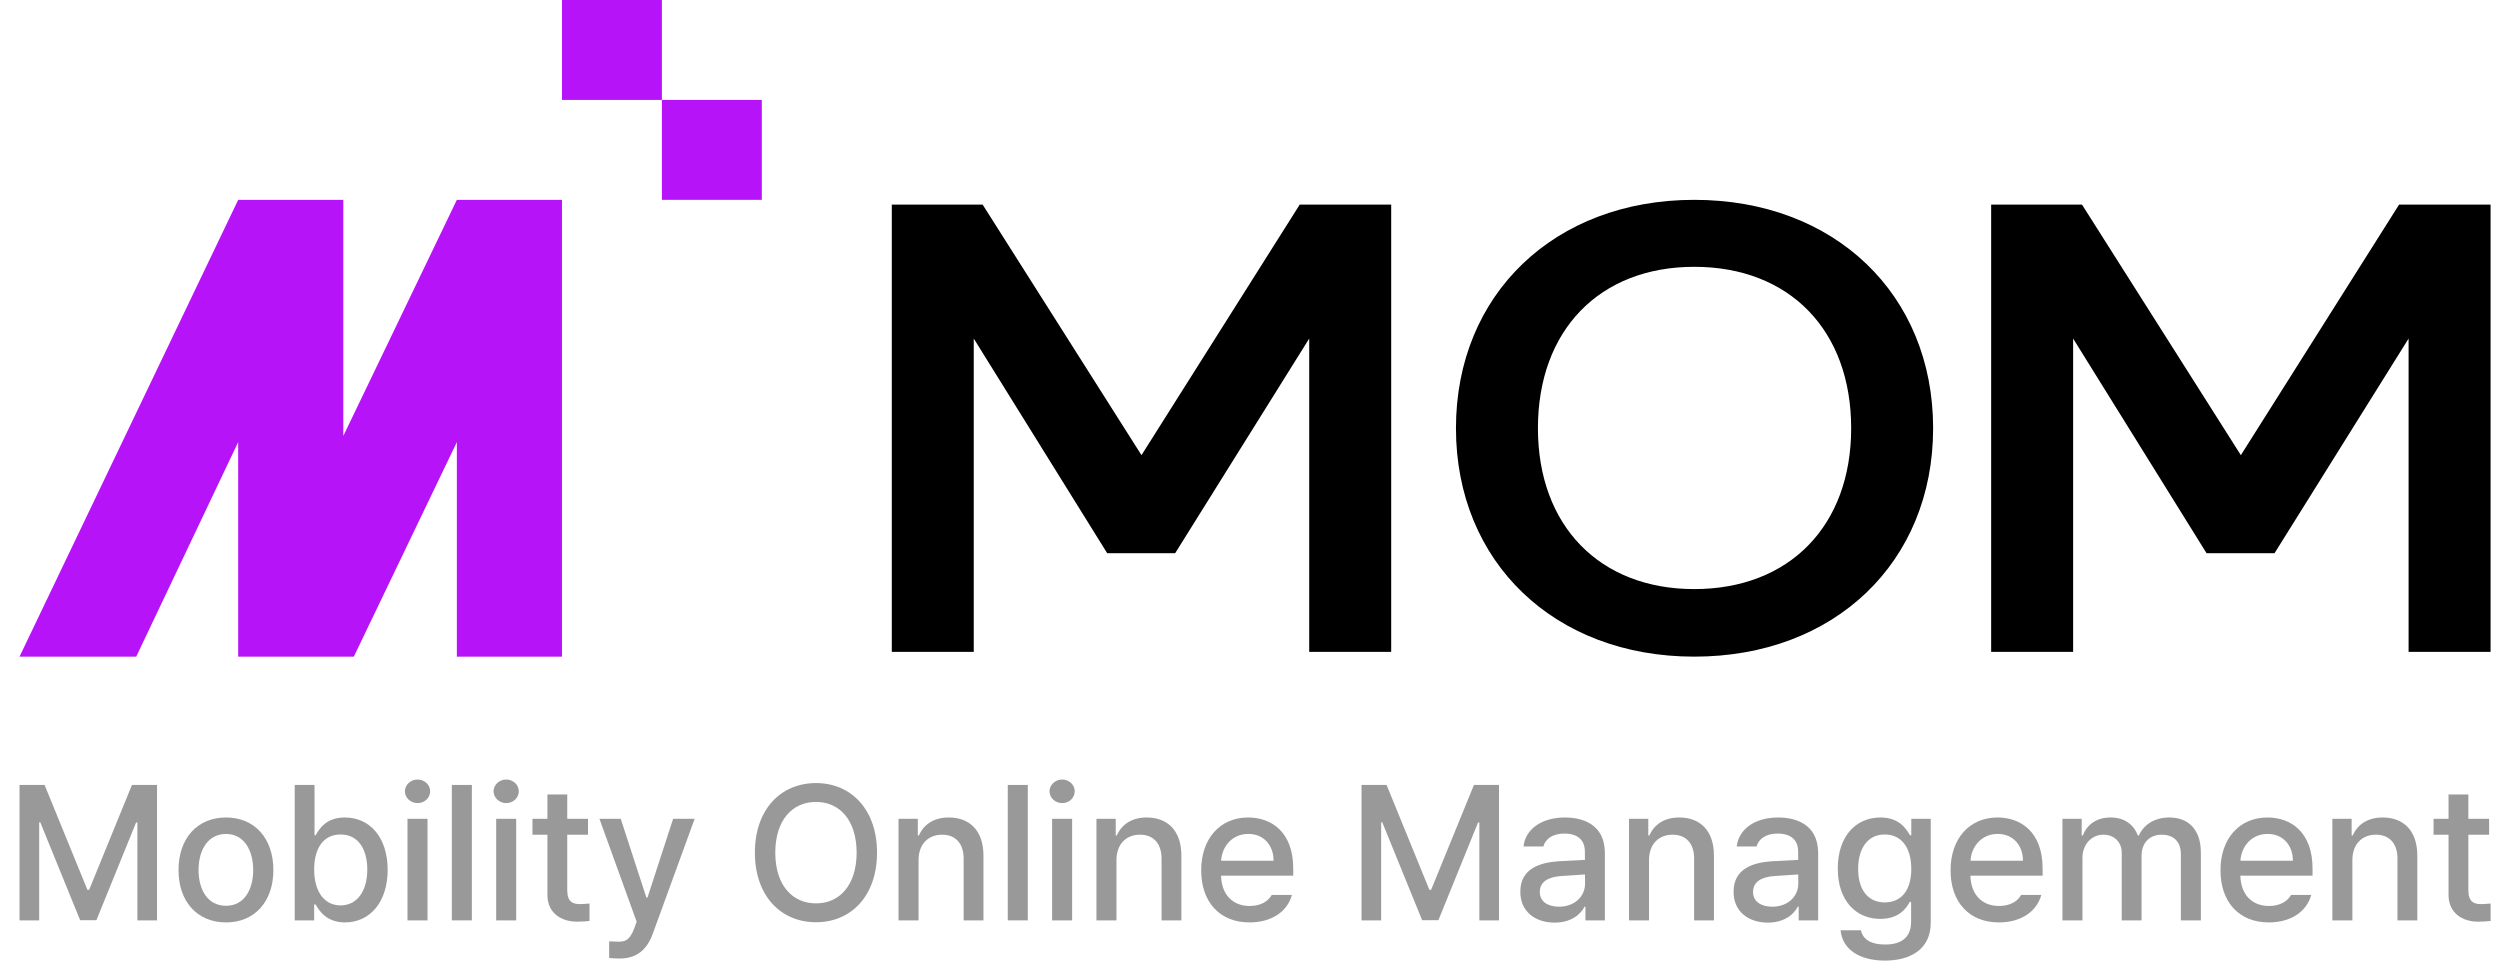
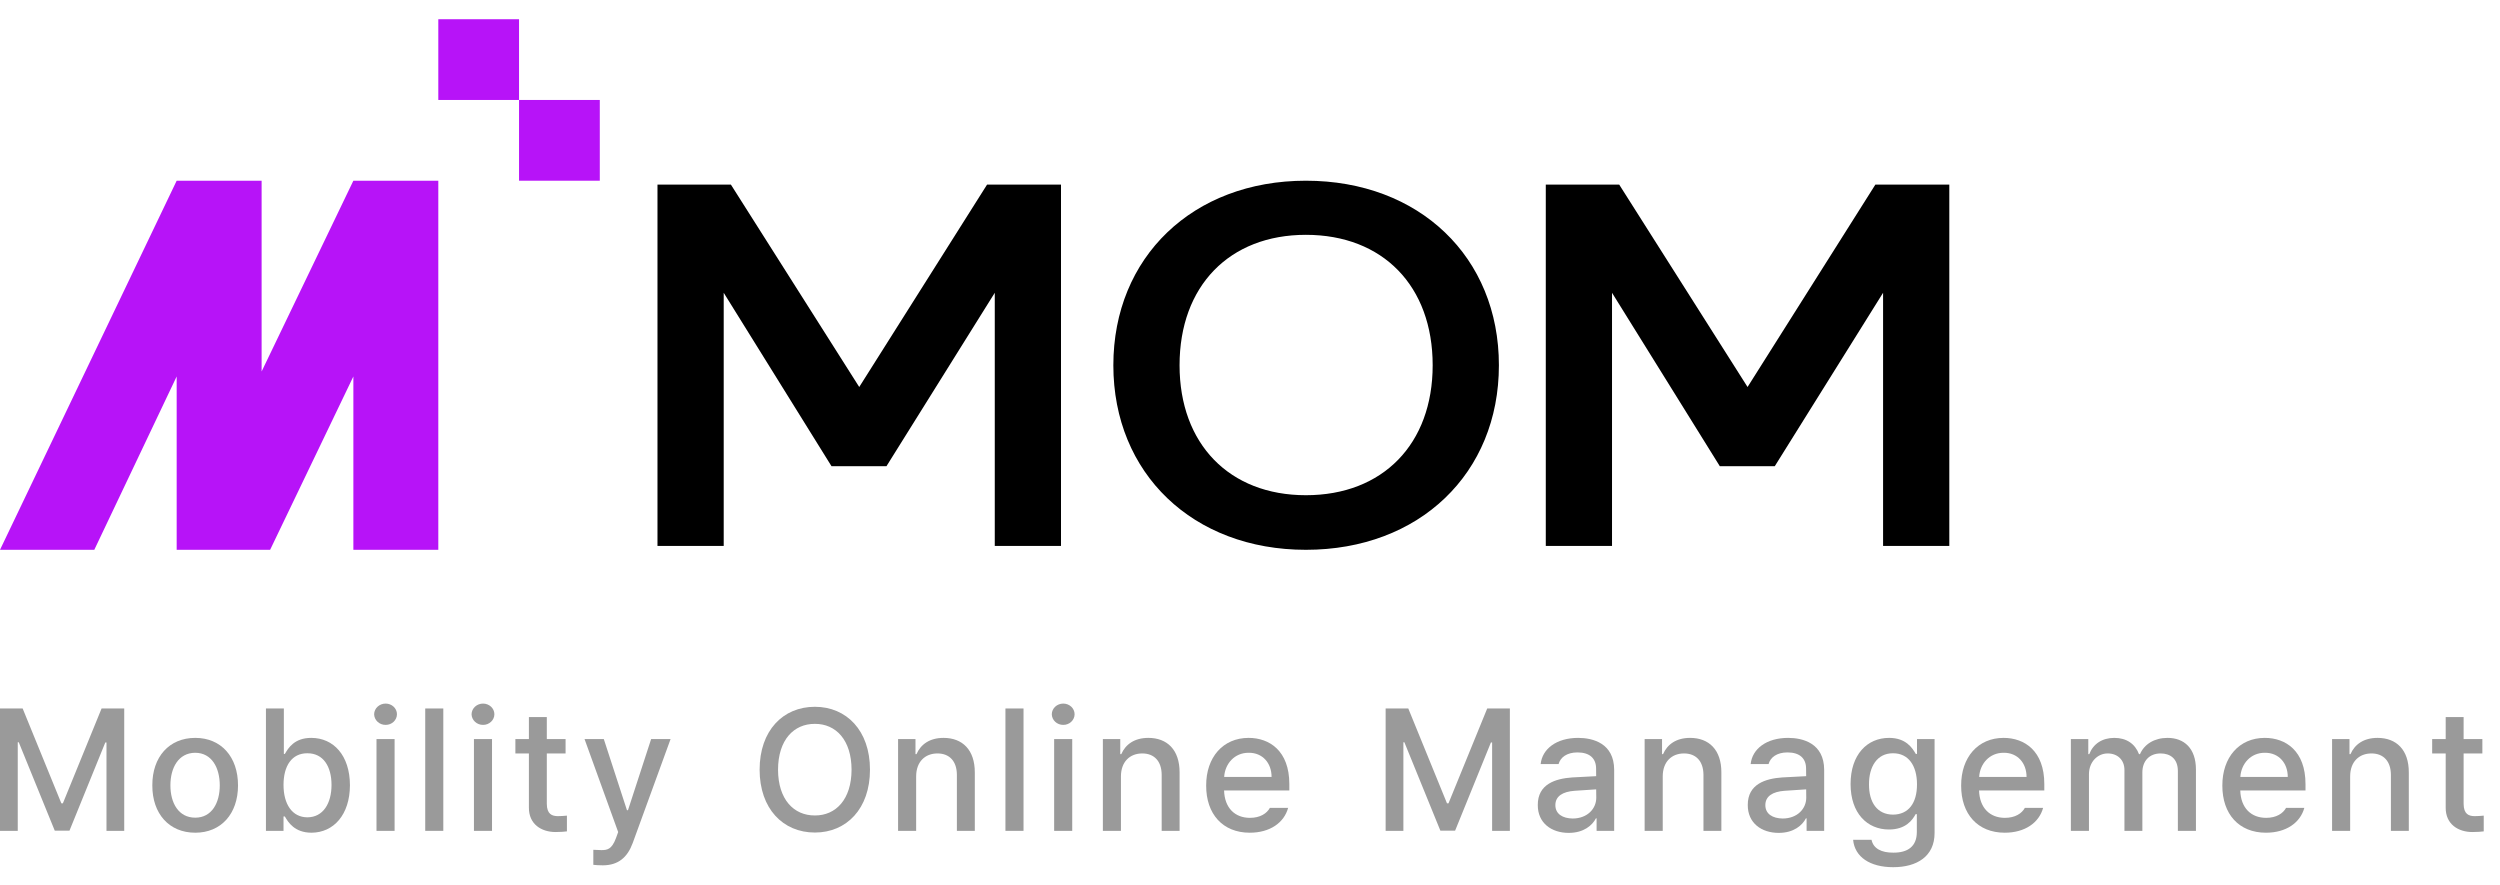
- <svg xmlns="http://www.w3.org/2000/svg" width="128" height="50" viewBox="0 0 128 50" fill="none">
-   <path d="M127.443 41.922V42.737H126.38V45.591C126.385 46.18 126.672 46.285 127.003 46.29C127.151 46.29 127.376 46.276 127.52 46.261V47.152C127.381 47.171 127.161 47.19 126.878 47.19C126.079 47.19 125.356 46.75 125.365 45.801V42.737H124.599V41.922H125.365V40.677H126.38V41.922H127.443Z" fill="#999999" />
-   <path d="M120.442 44.039V47.123H119.417V41.922H120.404V42.775H120.461C120.706 42.215 121.218 41.855 121.994 41.855C123.062 41.855 123.77 42.531 123.766 43.819V47.123H122.75V43.943C122.746 43.187 122.339 42.736 121.649 42.736C120.945 42.736 120.442 43.211 120.442 44.039Z" fill="#999999" />
-   <path d="M116.161 47.228C114.629 47.228 113.685 46.17 113.69 44.556C113.685 42.957 114.643 41.855 116.094 41.855C117.277 41.855 118.402 42.588 118.402 44.47V44.834H114.705C114.734 45.825 115.318 46.386 116.171 46.386C116.75 46.386 117.128 46.137 117.301 45.821H118.335C118.105 46.663 117.306 47.228 116.161 47.228ZM114.71 44.068H117.396C117.396 43.278 116.884 42.693 116.104 42.698C115.285 42.693 114.753 43.335 114.71 44.068Z" fill="#999999" />
-   <path d="M105.597 47.123V41.922H106.583V42.775H106.641C106.861 42.195 107.374 41.855 108.058 41.855C108.753 41.855 109.236 42.195 109.457 42.775H109.514C109.758 42.215 110.323 41.855 111.075 41.855C112.014 41.855 112.68 42.444 112.684 43.637V47.123H111.66V43.733C111.66 43.029 111.219 42.736 110.683 42.736C110.027 42.736 109.648 43.187 109.648 43.809V47.123H108.633V43.675C108.633 43.105 108.245 42.736 107.685 42.736C107.11 42.736 106.622 43.215 106.622 43.915V47.123H105.597Z" fill="#999999" />
-   <path d="M102.341 47.228C100.808 47.228 99.865 46.17 99.87 44.556C99.865 42.957 100.822 41.855 102.274 41.855C103.456 41.855 104.582 42.588 104.582 44.47V44.834H100.885C100.913 45.825 101.498 46.386 102.35 46.386C102.93 46.386 103.308 46.137 103.48 45.821H104.515C104.285 46.663 103.485 47.228 102.341 47.228ZM100.89 44.068H103.576C103.576 43.278 103.064 42.693 102.283 42.698C101.464 42.693 100.933 43.335 100.89 44.068Z" fill="#999999" />
-   <path d="M96.508 49.182C95.196 49.182 94.329 48.603 94.238 47.631H95.282C95.382 48.124 95.842 48.363 96.517 48.359C97.332 48.363 97.844 48.009 97.849 47.2V46.175H97.782C97.6 46.51 97.226 47.047 96.268 47.047C95.042 47.047 94.094 46.132 94.094 44.47C94.094 42.808 95.028 41.855 96.278 41.855C97.245 41.855 97.6 42.44 97.791 42.765H97.858V41.922H98.854V47.238C98.859 48.574 97.849 49.182 96.508 49.182ZM95.138 44.489C95.133 45.509 95.603 46.199 96.498 46.204C97.37 46.199 97.858 45.562 97.858 44.489C97.858 43.436 97.379 42.722 96.498 42.727C95.593 42.722 95.133 43.493 95.138 44.489Z" fill="#999999" />
-   <path d="M88.76 45.658C88.755 44.47 89.765 44.164 90.704 44.097C91.049 44.077 91.829 44.034 92.069 44.025L92.064 43.608C92.069 43.019 91.705 42.679 91.01 42.679C90.407 42.679 90.043 42.957 89.938 43.34H88.922C89.013 42.478 89.818 41.855 91.049 41.855C91.877 41.855 93.084 42.157 93.089 43.666V47.123H92.093V46.414H92.054C91.853 46.802 91.374 47.238 90.512 47.238C89.526 47.238 88.755 46.673 88.76 45.658ZM89.756 45.667C89.756 46.165 90.167 46.419 90.742 46.424C91.575 46.419 92.073 45.864 92.073 45.246L92.069 44.772C91.834 44.786 91.092 44.839 90.847 44.853C90.177 44.901 89.756 45.155 89.756 45.667Z" fill="#999999" />
-   <path d="M84.43 44.039V47.123H83.406V41.922H84.392V42.775H84.45C84.694 42.215 85.206 41.855 85.982 41.855C87.05 41.855 87.759 42.531 87.754 43.819V47.123H86.739V43.943C86.734 43.187 86.327 42.736 85.637 42.736C84.933 42.736 84.43 43.211 84.43 44.039Z" fill="#999999" />
-   <path d="M77.841 45.658C77.836 44.47 78.847 44.164 79.785 44.097C80.13 44.077 80.911 44.034 81.15 44.025L81.145 43.608C81.15 43.019 80.786 42.679 80.092 42.679C79.488 42.679 79.124 42.957 79.019 43.34H78.004C78.095 42.478 78.899 41.855 80.13 41.855C80.959 41.855 82.165 42.157 82.17 43.666V47.123H81.174V46.414H81.136C80.935 46.802 80.456 47.238 79.594 47.238C78.607 47.238 77.836 46.673 77.841 45.658ZM78.837 45.667C78.837 46.165 79.249 46.419 79.824 46.424C80.657 46.419 81.155 45.864 81.155 45.246L81.15 44.772C80.915 44.786 80.173 44.839 79.929 44.853C79.259 44.901 78.837 45.155 78.837 45.667Z" fill="#999999" />
-   <path d="M69.71 40.189H70.993L73.186 45.562H73.272L75.466 40.189H76.749V47.123H75.743V42.114H75.676L73.646 47.114H72.813L70.773 42.104H70.715V47.123H69.71V40.189Z" fill="#999999" />
-   <path d="M63.973 47.228C62.44 47.228 61.497 46.17 61.502 44.556C61.497 42.957 62.455 41.855 63.906 41.855C65.088 41.855 66.214 42.588 66.214 44.47V44.834H62.517C62.546 45.825 63.13 46.386 63.982 46.386C64.562 46.386 64.94 46.137 65.112 45.821H66.147C65.917 46.663 65.117 47.228 63.973 47.228ZM62.522 44.068H65.208C65.208 43.278 64.696 42.693 63.915 42.698C63.096 42.693 62.565 43.335 62.522 44.068Z" fill="#999999" />
-   <path d="M57.163 44.039V47.123H56.138V41.922H57.125V42.775H57.182C57.426 42.215 57.939 41.855 58.715 41.855C59.782 41.855 60.491 42.531 60.486 43.819V47.123H59.471V43.943C59.466 43.187 59.059 42.736 58.37 42.736C57.666 42.736 57.163 43.211 57.163 44.039Z" fill="#999999" />
-   <path d="M53.868 47.123V41.922H54.893V47.123H53.868ZM53.734 40.514C53.739 40.179 54.031 39.911 54.386 39.911C54.735 39.911 55.027 40.179 55.027 40.514C55.027 40.85 54.735 41.123 54.386 41.118C54.031 41.123 53.739 40.85 53.734 40.514Z" fill="#999999" />
-   <path d="M52.623 40.189V47.123H51.598V40.189H52.623Z" fill="#999999" />
-   <path d="M47.03 44.039V47.123H46.005V41.922H46.992V42.775H47.049C47.293 42.215 47.806 41.855 48.581 41.855C49.649 41.855 50.358 42.531 50.353 43.819V47.123H49.338V43.943C49.333 43.187 48.926 42.736 48.237 42.736C47.533 42.736 47.03 43.211 47.03 44.039Z" fill="#999999" />
-   <path d="M44.904 43.656C44.904 45.873 43.572 47.219 41.781 47.219C39.976 47.219 38.65 45.868 38.65 43.656C38.65 41.439 39.976 40.093 41.781 40.093C43.572 40.093 44.904 41.439 44.904 43.656ZM39.694 43.656C39.698 45.342 40.584 46.256 41.781 46.252C42.969 46.256 43.855 45.342 43.86 43.656C43.855 41.97 42.969 41.056 41.781 41.06C40.584 41.056 39.698 41.97 39.694 43.656Z" fill="#999999" />
-   <path d="M31.735 49.077C31.524 49.072 31.318 49.067 31.189 49.048V48.196C31.303 48.205 31.505 48.21 31.648 48.215C31.964 48.21 32.228 48.191 32.472 47.535L32.596 47.19L30.691 41.922H31.782L33.094 45.955H33.152L34.464 41.922H35.566L33.42 47.813C33.118 48.636 32.592 49.072 31.735 49.077Z" fill="#999999" />
-   <path d="M30.106 41.922V42.737H29.043V45.591C29.048 46.18 29.335 46.285 29.666 46.29C29.814 46.29 30.039 46.276 30.183 46.261V47.152C30.044 47.171 29.824 47.19 29.541 47.19C28.741 47.19 28.018 46.75 28.028 45.801V42.737H27.262V41.922H28.028V40.677H29.043V41.922H30.106Z" fill="#999999" />
-   <path d="M25.404 47.123V41.922H26.428V47.123H25.404ZM25.27 40.514C25.274 40.179 25.567 39.911 25.921 39.911C26.27 39.911 26.563 40.179 26.563 40.514C26.563 40.85 26.27 41.123 25.921 41.118C25.567 41.123 25.274 40.85 25.27 40.514Z" fill="#999999" />
-   <path d="M24.159 40.189V47.123H23.134V40.189H24.159Z" fill="#999999" />
-   <path d="M20.864 47.123V41.922H21.889V47.123H20.864ZM20.73 40.514C20.735 40.179 21.027 39.911 21.381 39.911C21.731 39.911 22.023 40.179 22.023 40.514C22.023 40.85 21.731 41.123 21.381 41.118C21.027 41.123 20.735 40.85 20.73 40.514Z" fill="#999999" />
-   <path d="M15.089 47.123V40.189H16.104V42.765H16.161C16.348 42.44 16.693 41.855 17.655 41.855C18.915 41.855 19.844 42.842 19.849 44.537C19.844 46.213 18.924 47.224 17.665 47.228C16.722 47.224 16.353 46.649 16.161 46.309H16.085V47.123H15.089ZM16.085 44.518C16.085 45.61 16.573 46.352 17.435 46.357C18.335 46.352 18.805 45.562 18.805 44.518C18.805 43.493 18.35 42.722 17.435 42.727C16.559 42.722 16.085 43.436 16.085 44.518Z" fill="#999999" />
-   <path d="M11.574 47.228C10.099 47.228 9.136 46.156 9.141 44.547C9.136 42.928 10.099 41.855 11.574 41.855C13.039 41.855 13.997 42.928 13.997 44.547C13.997 46.156 13.039 47.228 11.574 47.228ZM10.166 44.547C10.166 45.538 10.621 46.376 11.574 46.376C12.512 46.376 12.963 45.538 12.963 44.547C12.963 43.551 12.512 42.703 11.574 42.698C10.621 42.703 10.166 43.551 10.166 44.547Z" fill="#999999" />
-   <path d="M1 40.189H2.283L4.477 45.562H4.563L6.756 40.189H8.04V47.123H7.034V42.114H6.967L4.936 47.114H4.103L2.063 42.104H2.006V47.123H1V40.189Z" fill="#999999" />
-   <path d="M112.975 28.324L106.144 17.334V33.375H101.947V10.477H106.599L114.732 23.304L122.832 10.477H127.517V33.375H123.32V17.334L116.456 28.324H112.975Z" fill="black" />
-   <path d="M86.745 30.161C91.624 30.161 94.78 26.916 94.78 21.926C94.78 16.906 91.624 13.661 86.745 13.661C81.897 13.661 78.742 16.906 78.742 21.926C78.742 26.916 81.897 30.161 86.745 30.161ZM86.745 10.232C93.934 10.232 98.976 15.069 98.976 21.926C98.976 28.783 93.934 33.62 86.745 33.62C79.588 33.62 74.545 28.783 74.545 21.926C74.545 15.069 79.588 10.232 86.745 10.232Z" fill="black" />
-   <path d="M56.688 28.324L49.856 17.334V33.375H45.66V10.477H50.312L58.444 23.304L66.545 10.477H71.229V33.375H67.032V17.334L60.168 28.324H56.688Z" fill="black" />
-   <path d="M39.005 5.116H33.889V10.232H39.005V5.116Z" fill="#B713F8" />
-   <path d="M33.889 0H28.773V5.116H33.889V0Z" fill="#B713F8" />
-   <path d="M23.391 10.232L17.578 22.32V10.232H12.195L1 33.62H6.974L12.195 22.636V33.62H17.578H18.116L23.391 22.636V33.62H28.773V10.232H23.391Z" fill="#B713F8" />
+ <svg xmlns="http://www.w3.org/2000/svg" width="130" height="46" viewBox="0 0 130 46" fill="none">
+   <path d="M129.083 38.432V39.179H128.108V41.798C128.112 42.339 128.376 42.435 128.679 42.44C128.815 42.44 129.022 42.426 129.154 42.413V43.231C129.026 43.248 128.824 43.266 128.565 43.266C127.831 43.266 127.167 42.862 127.176 41.992V39.179H126.473V38.432H127.176V37.289H128.108V38.432H129.083Z" fill="#9A9A9A" />
+   <path d="M122.208 40.374V43.204H121.268V38.432H122.173V39.214H122.226C122.45 38.7 122.92 38.37 123.632 38.37C124.612 38.37 125.263 38.99 125.258 40.172V43.204H124.327V40.286C124.322 39.592 123.949 39.179 123.316 39.179C122.67 39.179 122.208 39.614 122.208 40.374Z" fill="#9A9A9A" />
+   <path d="M117.83 43.301C116.423 43.301 115.558 42.33 115.562 40.849C115.558 39.381 116.437 38.37 117.768 38.37C118.854 38.37 119.886 39.043 119.886 40.77V41.104H116.494C116.52 42.013 117.056 42.528 117.839 42.528C118.37 42.528 118.717 42.299 118.876 42.009H119.825C119.614 42.782 118.88 43.301 117.83 43.301ZM116.498 40.401H118.964C118.964 39.675 118.493 39.139 117.777 39.144C117.026 39.139 116.538 39.728 116.498 40.401Z" fill="#9A9A9A" />
+   <path d="M107.685 43.204V38.432H108.591V39.214H108.643C108.845 38.682 109.316 38.37 109.944 38.37C110.581 38.37 111.025 38.682 111.227 39.214H111.28C111.504 38.7 112.023 38.37 112.713 38.37C113.574 38.37 114.185 38.911 114.189 40.005V43.204H113.249V40.093C113.249 39.447 112.844 39.179 112.352 39.179C111.75 39.179 111.403 39.592 111.403 40.163V43.204H110.471V40.04C110.471 39.517 110.115 39.179 109.601 39.179C109.074 39.179 108.626 39.618 108.626 40.26V43.204H107.685Z" fill="#9A9A9A" />
+   <path d="M104.247 43.301C102.841 43.301 101.975 42.33 101.98 40.849C101.975 39.381 102.854 38.37 104.186 38.37C105.271 38.37 106.304 39.043 106.304 40.77V41.104H102.911C102.938 42.013 103.474 42.528 104.256 42.528C104.788 42.528 105.135 42.299 105.293 42.009H106.242C106.031 42.782 105.297 43.301 104.247 43.301ZM102.916 40.401H105.381C105.381 39.675 104.911 39.139 104.194 39.144C103.443 39.139 102.955 39.728 102.916 40.401Z" fill="#9A9A9A" />
+   <path d="M98.445 45.094C97.24 45.094 96.445 44.562 96.362 43.67H97.32C97.412 44.123 97.834 44.343 98.453 44.338C99.2 44.343 99.671 44.017 99.675 43.275V42.334H99.614C99.447 42.642 99.104 43.134 98.225 43.134C97.1 43.134 96.23 42.295 96.23 40.77C96.23 39.245 97.087 38.37 98.234 38.37C99.121 38.37 99.447 38.907 99.622 39.205H99.684V38.432H100.598V43.31C100.602 44.536 99.675 45.094 98.445 45.094ZM97.188 40.787C97.183 41.723 97.614 42.356 98.436 42.361C99.236 42.356 99.684 41.772 99.684 40.787C99.684 39.821 99.244 39.166 98.436 39.17C97.605 39.166 97.183 39.873 97.188 40.787Z" fill="#9A9A9A" />
+   <path d="M90.884 41.86C90.88 40.77 91.807 40.489 92.668 40.427C92.985 40.409 93.701 40.37 93.921 40.361L93.916 39.979C93.921 39.438 93.587 39.126 92.95 39.126C92.396 39.126 92.062 39.381 91.965 39.733H91.034C91.117 38.942 91.855 38.37 92.985 38.37C93.745 38.37 94.852 38.647 94.857 40.032V43.204H93.943V42.554H93.908C93.723 42.91 93.284 43.31 92.493 43.31C91.587 43.31 90.88 42.791 90.884 41.86ZM91.798 41.868C91.798 42.325 92.176 42.558 92.704 42.563C93.468 42.558 93.925 42.049 93.925 41.482L93.921 41.047C93.706 41.06 93.024 41.108 92.8 41.121C92.185 41.165 91.798 41.398 91.798 41.868Z" fill="#9A9A9A" />
+   <path d="M86.462 40.374V43.204H85.521V38.432H86.426V39.214H86.479C86.703 38.7 87.174 38.37 87.885 38.37C88.865 38.37 89.516 38.99 89.511 40.172V43.204H88.58V40.286C88.575 39.592 88.202 39.179 87.569 39.179C86.923 39.179 86.462 39.614 86.462 40.374Z" fill="#9A9A9A" />
+   <path d="M79.965 41.86C79.96 40.77 80.888 40.489 81.749 40.427C82.065 40.409 82.781 40.37 83.001 40.361L82.997 39.979C83.001 39.438 82.667 39.126 82.03 39.126C81.476 39.126 81.142 39.381 81.046 39.733H80.114C80.198 38.942 80.936 38.37 82.065 38.37C82.826 38.37 83.933 38.647 83.937 40.032V43.204H83.023V42.554H82.988C82.803 42.91 82.364 43.31 81.573 43.31C80.668 43.31 79.96 42.791 79.965 41.86ZM80.879 41.868C80.879 42.325 81.257 42.558 81.784 42.563C82.549 42.558 83.006 42.049 83.006 41.482L83.001 41.047C82.786 41.06 82.105 41.108 81.881 41.121C81.265 41.165 80.879 41.398 80.879 41.868Z" fill="#9A9A9A" />
+   <path d="M72.053 36.841H73.231L75.243 41.772H75.322L77.335 36.841H78.513V43.204H77.59V38.608H77.528L75.665 43.196H74.9L73.028 38.599H72.976V43.204H72.053V36.841Z" fill="#9A9A9A" />
+   <path d="M64.988 43.301C63.582 43.301 62.716 42.33 62.721 40.849C62.716 39.381 63.595 38.37 64.927 38.37C66.012 38.37 67.045 39.043 67.045 40.77V41.104H63.652C63.678 42.013 64.215 42.528 64.997 42.528C65.529 42.528 65.876 42.299 66.034 42.009H66.983C66.772 42.782 66.038 43.301 64.988 43.301ZM63.657 40.401H66.122C66.122 39.675 65.652 39.139 64.935 39.144C64.184 39.139 63.696 39.728 63.657 40.401Z" fill="#9A9A9A" />
+   <path d="M58.289 40.374V43.204H57.349V38.432H58.254V39.214H58.307C58.531 38.7 59.001 38.37 59.713 38.37C60.693 38.37 61.343 38.99 61.339 40.172V43.204H60.407V40.286C60.403 39.592 60.029 39.179 59.397 39.179C58.751 39.179 58.289 39.614 58.289 40.374Z" fill="#9A9A9A" />
+   <path d="M54.816 43.204V38.432H55.756V43.204H54.816ZM54.693 37.14C54.697 36.832 54.965 36.586 55.29 36.586C55.611 36.586 55.879 36.832 55.879 37.14C55.879 37.447 55.611 37.698 55.29 37.694C54.965 37.698 54.697 37.447 54.693 37.14Z" fill="#9A9A9A" />
+   <path d="M53.223 36.841V43.204H52.283V36.841H53.223Z" fill="#9A9A9A" />
+   <path d="M47.64 40.374V43.204H46.7V38.432H47.605V39.214H47.658C47.882 38.7 48.352 38.37 49.064 38.37C50.044 38.37 50.694 38.99 50.69 40.172V43.204H49.758V40.286C49.754 39.592 49.38 39.179 48.748 39.179C48.102 39.179 47.64 39.614 47.64 40.374Z" fill="#9A9A9A" />
+   <path d="M45.239 40.023C45.239 42.057 44.017 43.292 42.374 43.292C40.717 43.292 39.5 42.053 39.5 40.023C39.5 37.988 40.717 36.753 42.374 36.753C44.017 36.753 45.239 37.988 45.239 40.023ZM40.458 40.023C40.462 41.57 41.275 42.409 42.374 42.404C43.464 42.409 44.277 41.57 44.281 40.023C44.277 38.476 43.464 37.636 42.374 37.641C41.275 37.636 40.462 38.476 40.458 40.023Z" fill="#9A9A9A" />
+   <path d="M31.354 44.997C31.161 44.993 30.972 44.989 30.853 44.971V44.189C30.959 44.197 31.143 44.202 31.275 44.206C31.565 44.202 31.807 44.184 32.031 43.582L32.145 43.266L30.396 38.432H31.398L32.602 42.132H32.655L33.859 38.432H34.87L32.901 43.837C32.624 44.593 32.141 44.993 31.354 44.997Z" fill="#9A9A9A" />
+   <path d="M29.41 38.432V39.179H28.434V41.798C28.439 42.339 28.702 42.435 29.006 42.44C29.142 42.44 29.348 42.426 29.48 42.413V43.231C29.353 43.248 29.151 43.266 28.891 43.266C28.157 43.266 27.494 42.862 27.503 41.992V39.179H26.8V38.432H27.503V37.289H28.434V38.432H29.41Z" fill="#9A9A9A" />
+   <path d="M24.645 43.204V38.432H25.585V43.204H24.645ZM24.521 37.14C24.526 36.832 24.794 36.586 25.119 36.586C25.44 36.586 25.708 36.832 25.708 37.14C25.708 37.447 25.44 37.698 25.119 37.694C24.794 37.698 24.526 37.447 24.521 37.14Z" fill="#9A9A9A" />
+   <path d="M23.052 36.841V43.204H22.112V36.841H23.052Z" fill="#9A9A9A" />
+   <path d="M19.578 43.204V38.432H20.519V43.204H19.578ZM19.455 37.14C19.46 36.832 19.728 36.586 20.053 36.586C20.374 36.586 20.642 36.832 20.642 37.14C20.642 37.447 20.374 37.698 20.053 37.694C19.728 37.698 19.46 37.447 19.455 37.14Z" fill="#9A9A9A" />
+   <path d="M13.829 43.204V36.841H14.76V39.205H14.813C14.985 38.907 15.301 38.37 16.184 38.37C17.34 38.37 18.192 39.276 18.197 40.831C18.192 42.369 17.349 43.297 16.193 43.301C15.327 43.297 14.989 42.769 14.813 42.457H14.743V43.204H13.829ZM14.743 40.814C14.743 41.816 15.191 42.497 15.982 42.501C16.808 42.497 17.239 41.772 17.239 40.814C17.239 39.873 16.821 39.166 15.982 39.17C15.178 39.166 14.743 39.821 14.743 40.814Z" fill="#9A9A9A" />
+   <path d="M10.153 43.301C8.8 43.301 7.916 42.317 7.921 40.84C7.916 39.355 8.8 38.37 10.153 38.37C11.498 38.37 12.377 39.355 12.377 40.84C12.377 42.317 11.498 43.301 10.153 43.301ZM8.861 40.84C8.861 41.75 9.279 42.519 10.153 42.519C11.014 42.519 11.428 41.75 11.428 40.84C11.428 39.926 11.014 39.148 10.153 39.144C9.279 39.148 8.861 39.926 8.861 40.84Z" fill="#9A9A9A" />
+   <path d="M0 36.841H1.178L3.19 41.772H3.27L5.282 36.841H6.46V43.204H5.537V38.608H5.476L3.612 43.196H2.848L0.976 38.599H0.923V43.204H0V36.841Z" fill="#9A9A9A" />
+   <path d="M89.431 24.244L83.825 15.225V28.389H80.381V9.598H84.198L90.873 20.124L97.52 9.598H101.364V28.389H97.92V15.225L92.287 24.244H89.431Z" fill="black" />
+   <path d="M67.905 25.751C71.909 25.751 74.499 23.088 74.499 18.994C74.499 14.873 71.909 12.211 67.905 12.211C63.927 12.211 61.337 14.873 61.337 18.994C61.337 23.088 63.927 25.751 67.905 25.751ZM67.905 9.397C73.805 9.397 77.943 13.366 77.943 18.994C77.943 24.621 73.805 28.59 67.905 28.59C62.032 28.59 57.894 24.621 57.894 18.994C57.894 13.366 62.032 9.397 67.905 9.397Z" fill="black" />
+   <path d="M43.239 24.244L37.633 15.225V28.389H34.189V9.598H38.006L44.68 20.124L51.328 9.598H55.172V28.389H51.728V15.225L46.095 24.244H43.239Z" fill="black" />
+   <path d="M31.189 5.198H26.99V9.397H31.189V5.198Z" fill="#B713F8" />
+   <path d="M26.99 1H22.792V5.198H26.99V1Z" fill="#B713F8" />
+   <path d="M18.375 9.397L13.604 19.317V9.397H9.187L0 28.59H4.903L9.187 19.576V28.59H13.604H14.046L18.375 19.576V28.59H22.792V9.397H18.375Z" fill="#B713F8" />
</svg>
